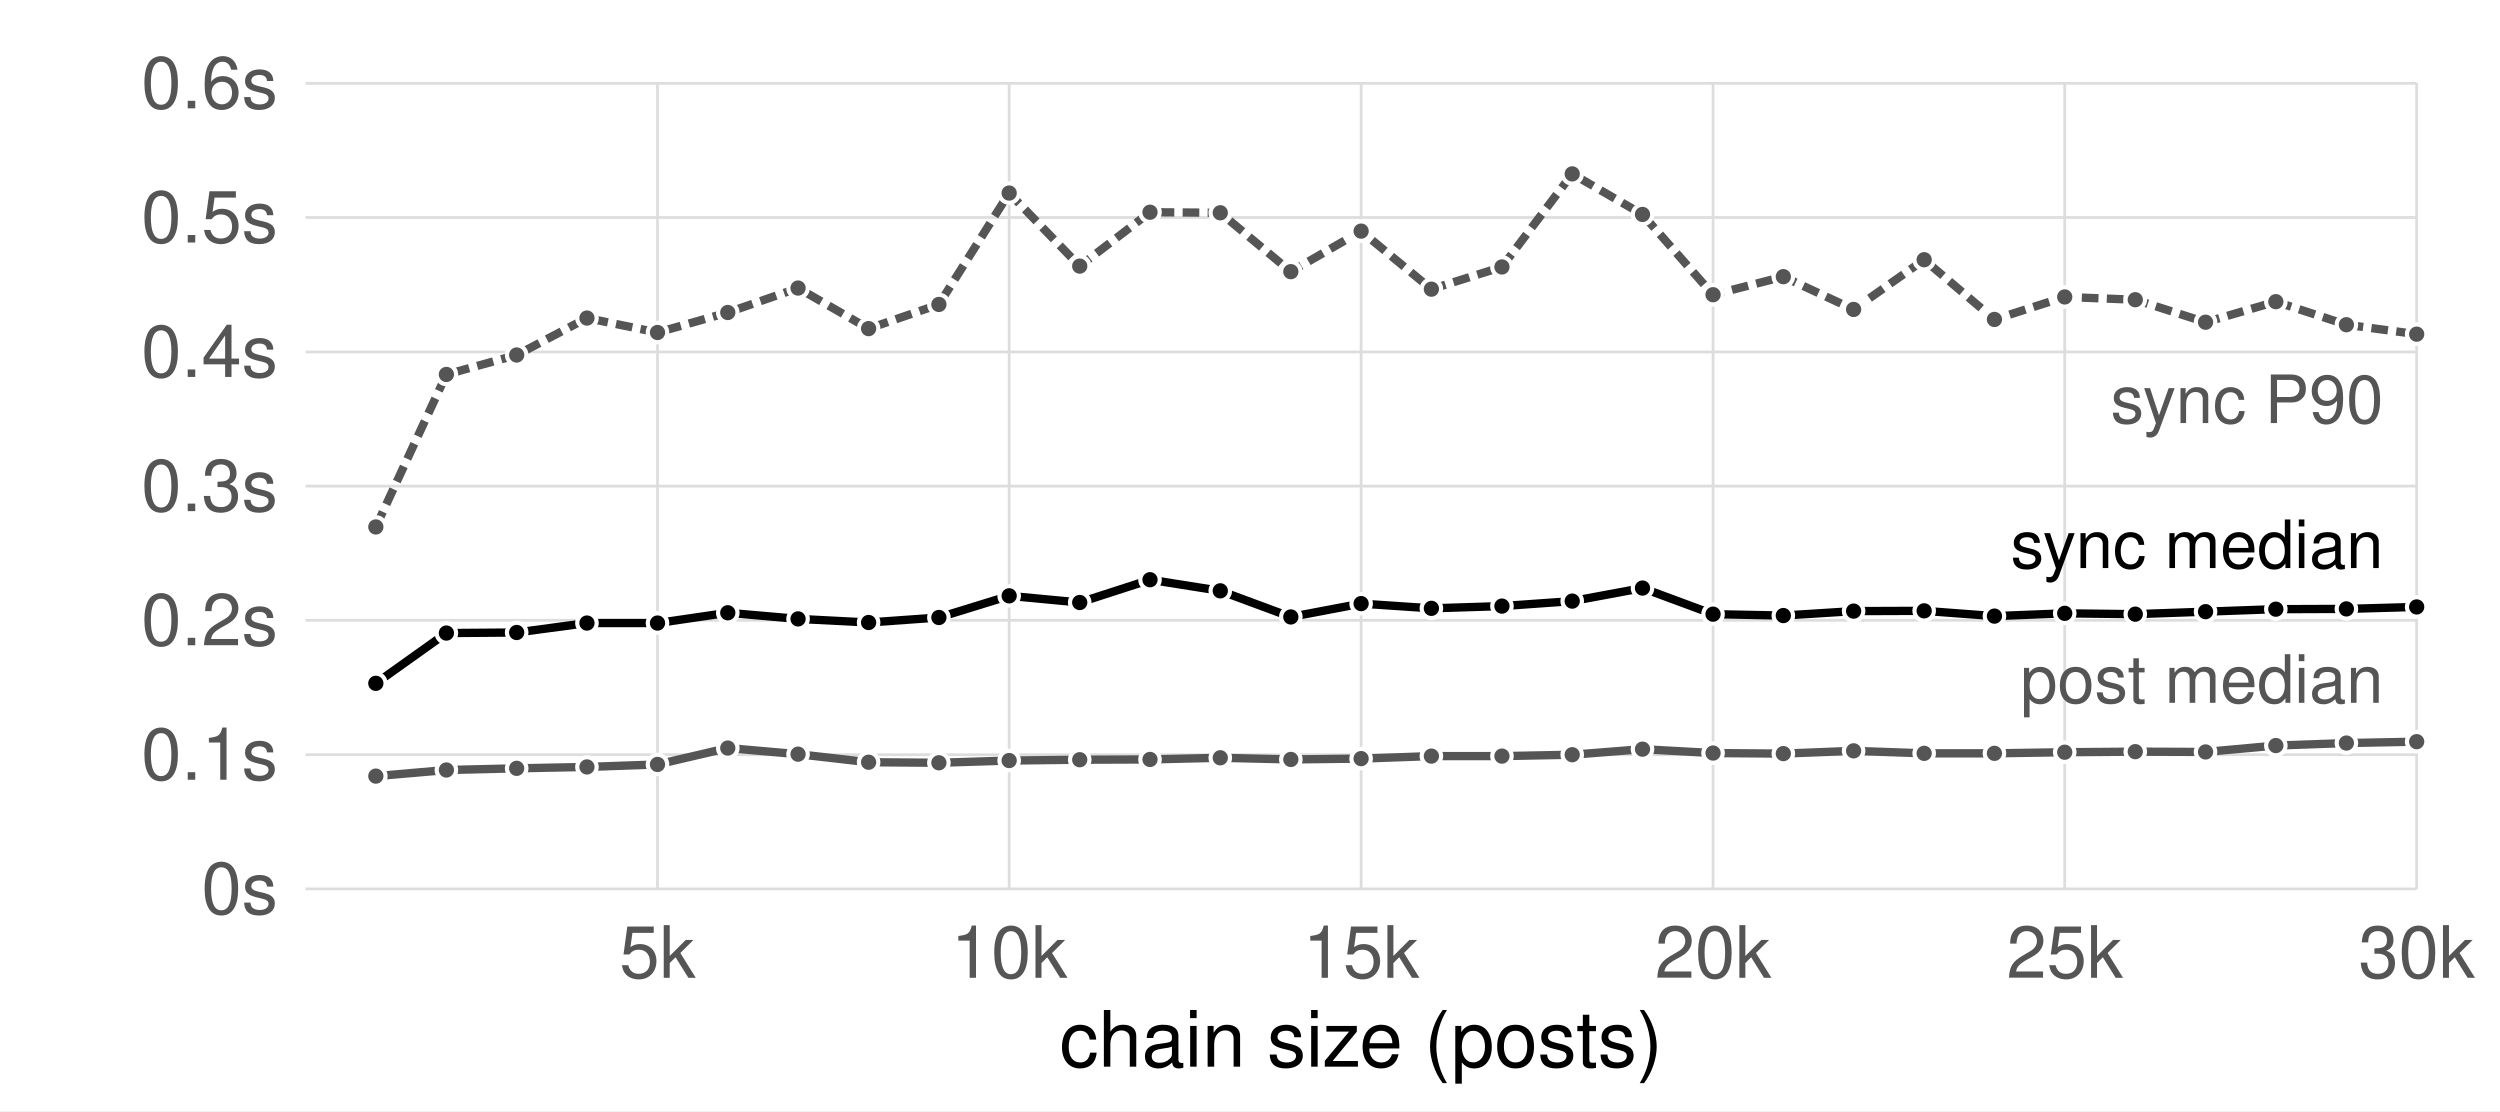
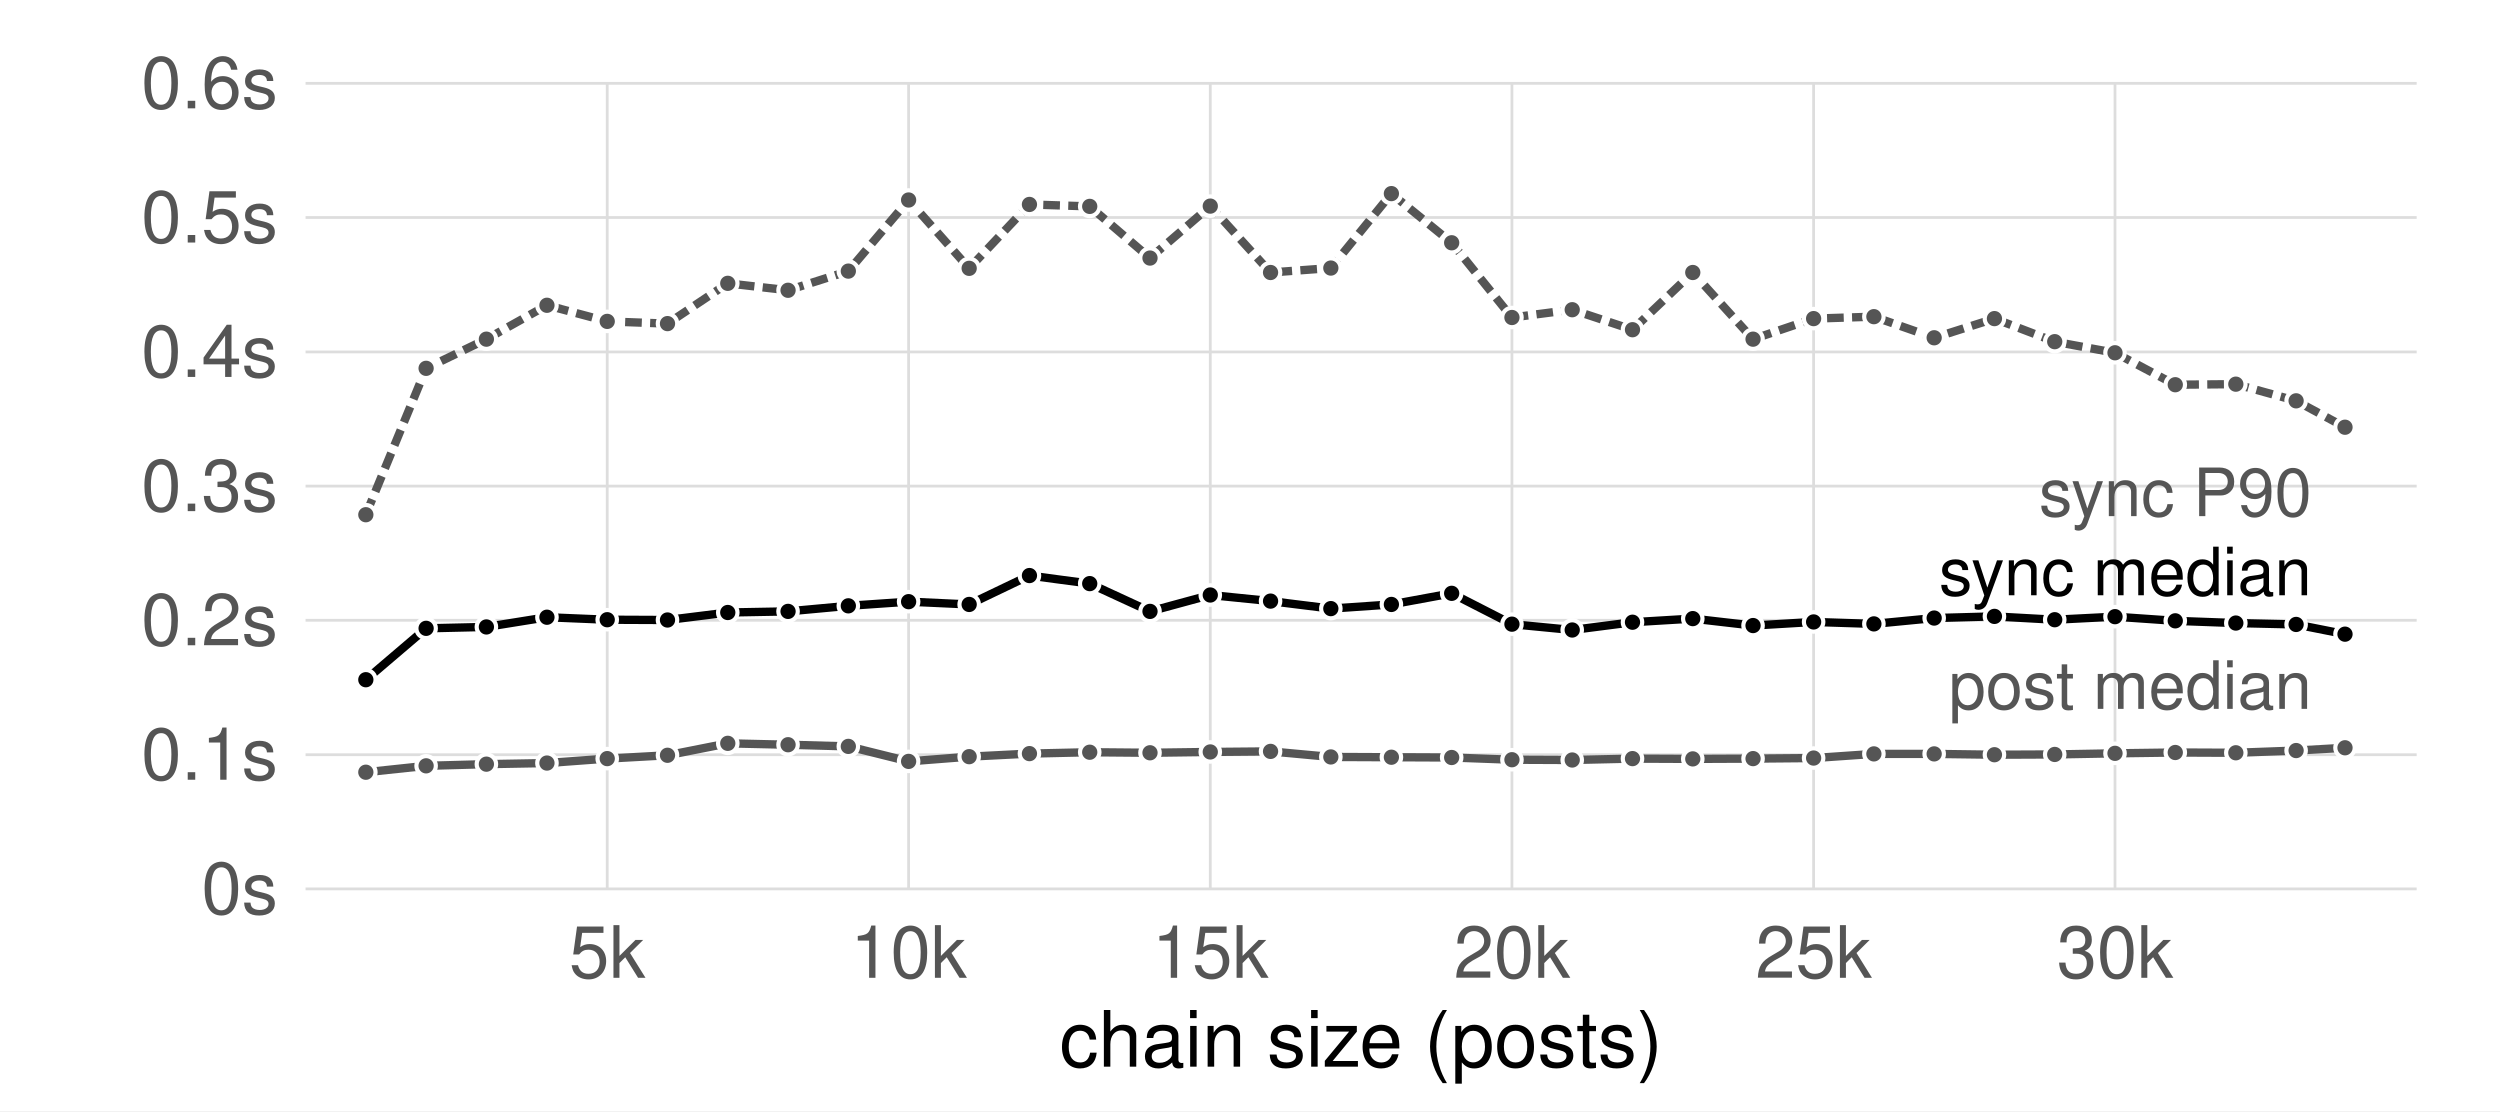
<svg xmlns="http://www.w3.org/2000/svg" width="900" height="400" viewBox="0 0 900 400">
  <rect width="900" height="400" fill="#ffffff" />
  <line x1="110" x2="870" y1="320.0" y2="320.0" stroke="#dddddd" />
  <text x="100.0" y="329.0" font-family="Helvetica, Arial, sans-serif" font-size="26" text-anchor="end" fill="#555555">0s</text>
  <line x1="110" x2="870" y1="271.7" y2="271.7" stroke="#dddddd" />
  <text x="100.0" y="280.7" font-family="Helvetica, Arial, sans-serif" font-size="26" text-anchor="end" fill="#555555">0.1s</text>
  <line x1="110" x2="870" y1="223.3" y2="223.3" stroke="#dddddd" />
  <text x="100.0" y="232.3" font-family="Helvetica, Arial, sans-serif" font-size="26" text-anchor="end" fill="#555555">0.2s</text>
  <line x1="110" x2="870" y1="175.0" y2="175.0" stroke="#dddddd" />
  <text x="100.0" y="184.0" font-family="Helvetica, Arial, sans-serif" font-size="26" text-anchor="end" fill="#555555">0.3s</text>
  <line x1="110" x2="870" y1="126.7" y2="126.7" stroke="#dddddd" />
  <text x="100.0" y="135.7" font-family="Helvetica, Arial, sans-serif" font-size="26" text-anchor="end" fill="#555555">0.4s</text>
  <line x1="110" x2="870" y1="78.3" y2="78.3" stroke="#dddddd" />
  <text x="100.0" y="87.3" font-family="Helvetica, Arial, sans-serif" font-size="26" text-anchor="end" fill="#555555">0.5s</text>
  <line x1="110" x2="870" y1="30.0" y2="30.0" stroke="#dddddd" />
  <text x="100.0" y="39.0" font-family="Helvetica, Arial, sans-serif" font-size="26" text-anchor="end" fill="#555555">0.6s</text>
-   <line y1="30" y2="320" x1="236.7" x2="236.7" stroke="#dddddd" />
-   <text x="236.7" y="352.0" font-family="Helvetica, Arial, sans-serif" font-size="26" text-anchor="middle" fill="#555555">5k</text>
-   <line y1="30" y2="320" x1="363.3" x2="363.3" stroke="#dddddd" />
-   <text x="363.3" y="352.0" font-family="Helvetica, Arial, sans-serif" font-size="26" text-anchor="middle" fill="#555555">10k</text>
-   <line y1="30" y2="320" x1="490.0" x2="490.0" stroke="#dddddd" />
-   <text x="490.0" y="352.0" font-family="Helvetica, Arial, sans-serif" font-size="26" text-anchor="middle" fill="#555555">15k</text>
-   <line y1="30" y2="320" x1="616.7" x2="616.7" stroke="#dddddd" />
-   <text x="616.7" y="352.0" font-family="Helvetica, Arial, sans-serif" font-size="26" text-anchor="middle" fill="#555555">20k</text>
-   <line y1="30" y2="320" x1="743.3" x2="743.3" stroke="#dddddd" />
-   <text x="743.3" y="352.0" font-family="Helvetica, Arial, sans-serif" font-size="26" text-anchor="middle" fill="#555555">25k</text>
-   <line y1="30" y2="320" x1="870.0" x2="870.0" stroke="#dddddd" />
-   <text x="870.0" y="352.0" font-family="Helvetica, Arial, sans-serif" font-size="26" text-anchor="middle" fill="#555555">30k</text>
+   <line y1="30" y2="320" x1="218.6" x2="218.6" stroke="#dddddd" />
+   <text x="218.6" y="352.0" font-family="Helvetica, Arial, sans-serif" font-size="26" text-anchor="middle" fill="#555555">5k</text>
+   <line y1="30" y2="320" x1="327.1" x2="327.1" stroke="#dddddd" />
+   <text x="327.1" y="352.0" font-family="Helvetica, Arial, sans-serif" font-size="26" text-anchor="middle" fill="#555555">10k</text>
+   <line y1="30" y2="320" x1="435.7" x2="435.7" stroke="#dddddd" />
+   <text x="435.7" y="352.0" font-family="Helvetica, Arial, sans-serif" font-size="26" text-anchor="middle" fill="#555555">15k</text>
+   <line y1="30" y2="320" x1="544.3" x2="544.3" stroke="#dddddd" />
+   <text x="544.3" y="352.0" font-family="Helvetica, Arial, sans-serif" font-size="26" text-anchor="middle" fill="#555555">20k</text>
+   <line y1="30" y2="320" x1="652.9" x2="652.9" stroke="#dddddd" />
+   <text x="652.9" y="352.0" font-family="Helvetica, Arial, sans-serif" font-size="26" text-anchor="middle" fill="#555555">25k</text>
+   <line y1="30" y2="320" x1="761.4" x2="761.4" stroke="#dddddd" />
+   <text x="761.4" y="352.0" font-family="Helvetica, Arial, sans-serif" font-size="26" text-anchor="middle" fill="#555555">30k</text>
  <text x="490.0" y="384.0" font-family="Helvetica, Arial, sans-serif" font-size="28" text-anchor="middle" fill="#000000">chain size (posts)</text>
-   <polyline fill="none" stroke="#555555" stroke-width="3" stroke-dasharray="6 3" points="135.3,189.7 160.7,134.8 186.0,127.8 211.3,114.5 236.7,119.7 262.0,112.5 287.3,103.7 312.7,118.3 338.0,109.6 363.3,69.5 388.7,95.8 414.0,76.4 439.3,76.6 464.7,97.8 490.0,83.2 515.3,104.1 540.7,96.1 566.0,62.6 591.3,77.2 616.7,106.1 642.0,99.6 667.3,111.4 692.7,93.5 718.0,115.0 743.3,106.9 768.7,107.9 794.0,116.0 819.3,108.6 844.7,116.9 870.0,120.3" />
-   <circle cx="135.3" cy="189.7" r="3.5" fill="#555555" stroke="#ffffff" stroke-width="1.5" />
-   <circle cx="160.7" cy="134.8" r="3.5" fill="#555555" stroke="#ffffff" stroke-width="1.5" />
-   <circle cx="186.0" cy="127.8" r="3.5" fill="#555555" stroke="#ffffff" stroke-width="1.5" />
-   <circle cx="211.3" cy="114.5" r="3.5" fill="#555555" stroke="#ffffff" stroke-width="1.5" />
-   <circle cx="236.7" cy="119.7" r="3.5" fill="#555555" stroke="#ffffff" stroke-width="1.5" />
-   <circle cx="262.0" cy="112.5" r="3.5" fill="#555555" stroke="#ffffff" stroke-width="1.5" />
-   <circle cx="287.3" cy="103.7" r="3.5" fill="#555555" stroke="#ffffff" stroke-width="1.5" />
-   <circle cx="312.7" cy="118.3" r="3.5" fill="#555555" stroke="#ffffff" stroke-width="1.5" />
-   <circle cx="338.0" cy="109.6" r="3.5" fill="#555555" stroke="#ffffff" stroke-width="1.5" />
-   <circle cx="363.3" cy="69.5" r="3.5" fill="#555555" stroke="#ffffff" stroke-width="1.5" />
-   <circle cx="388.7" cy="95.8" r="3.5" fill="#555555" stroke="#ffffff" stroke-width="1.5" />
-   <circle cx="414.0" cy="76.4" r="3.5" fill="#555555" stroke="#ffffff" stroke-width="1.5" />
-   <circle cx="439.3" cy="76.6" r="3.5" fill="#555555" stroke="#ffffff" stroke-width="1.5" />
-   <circle cx="464.7" cy="97.8" r="3.5" fill="#555555" stroke="#ffffff" stroke-width="1.5" />
-   <circle cx="490.0" cy="83.2" r="3.5" fill="#555555" stroke="#ffffff" stroke-width="1.5" />
-   <circle cx="515.3" cy="104.1" r="3.5" fill="#555555" stroke="#ffffff" stroke-width="1.5" />
-   <circle cx="540.7" cy="96.1" r="3.5" fill="#555555" stroke="#ffffff" stroke-width="1.5" />
-   <circle cx="566.0" cy="62.6" r="3.5" fill="#555555" stroke="#ffffff" stroke-width="1.5" />
-   <circle cx="591.3" cy="77.2" r="3.5" fill="#555555" stroke="#ffffff" stroke-width="1.5" />
-   <circle cx="616.7" cy="106.1" r="3.5" fill="#555555" stroke="#ffffff" stroke-width="1.5" />
-   <circle cx="642.0" cy="99.6" r="3.5" fill="#555555" stroke="#ffffff" stroke-width="1.5" />
-   <circle cx="667.3" cy="111.4" r="3.5" fill="#555555" stroke="#ffffff" stroke-width="1.5" />
-   <circle cx="692.7" cy="93.5" r="3.5" fill="#555555" stroke="#ffffff" stroke-width="1.5" />
-   <circle cx="718.0" cy="115.0" r="3.5" fill="#555555" stroke="#ffffff" stroke-width="1.5" />
-   <circle cx="743.3" cy="106.9" r="3.5" fill="#555555" stroke="#ffffff" stroke-width="1.5" />
-   <circle cx="768.7" cy="107.9" r="3.5" fill="#555555" stroke="#ffffff" stroke-width="1.5" />
-   <circle cx="794.0" cy="116.0" r="3.5" fill="#555555" stroke="#ffffff" stroke-width="1.5" />
-   <circle cx="819.3" cy="108.6" r="3.5" fill="#555555" stroke="#ffffff" stroke-width="1.5" />
-   <circle cx="844.7" cy="116.9" r="3.5" fill="#555555" stroke="#ffffff" stroke-width="1.5" />
-   <circle cx="870.0" cy="120.3" r="3.5" fill="#555555" stroke="#ffffff" stroke-width="1.5" />
-   <text x="858.0" y="152.3" font-family="Helvetica, Arial, sans-serif" font-size="24" text-anchor="end" fill="#555555">sync P90</text>
-   <polyline fill="none" stroke="#000000" stroke-width="3" points="135.3,246.0 160.7,227.9 186.0,227.7 211.3,224.3 236.7,224.3 262.0,220.6 287.3,222.8 312.7,224.1 338.0,222.3 363.3,214.5 388.7,216.9 414.0,208.7 439.3,212.7 464.7,222.1 490.0,217.3 515.3,219.0 540.7,218.2 566.0,216.4 591.3,211.7 616.7,221.1 642.0,221.6 667.3,220.0 692.7,219.9 718.0,221.8 743.3,220.8 768.7,221.1 794.0,220.2 819.3,219.3 844.7,219.2 870.0,218.5" />
-   <circle cx="135.3" cy="246.0" r="3.5" fill="#000000" stroke="#ffffff" stroke-width="1.5" />
-   <circle cx="160.7" cy="227.9" r="3.5" fill="#000000" stroke="#ffffff" stroke-width="1.5" />
-   <circle cx="186.0" cy="227.7" r="3.5" fill="#000000" stroke="#ffffff" stroke-width="1.5" />
-   <circle cx="211.3" cy="224.3" r="3.5" fill="#000000" stroke="#ffffff" stroke-width="1.5" />
-   <circle cx="236.7" cy="224.3" r="3.5" fill="#000000" stroke="#ffffff" stroke-width="1.5" />
-   <circle cx="262.0" cy="220.6" r="3.5" fill="#000000" stroke="#ffffff" stroke-width="1.5" />
-   <circle cx="287.3" cy="222.8" r="3.5" fill="#000000" stroke="#ffffff" stroke-width="1.5" />
-   <circle cx="312.7" cy="224.1" r="3.5" fill="#000000" stroke="#ffffff" stroke-width="1.5" />
-   <circle cx="338.0" cy="222.3" r="3.5" fill="#000000" stroke="#ffffff" stroke-width="1.5" />
-   <circle cx="363.3" cy="214.5" r="3.5" fill="#000000" stroke="#ffffff" stroke-width="1.5" />
-   <circle cx="388.7" cy="216.9" r="3.5" fill="#000000" stroke="#ffffff" stroke-width="1.5" />
-   <circle cx="414.0" cy="208.7" r="3.5" fill="#000000" stroke="#ffffff" stroke-width="1.5" />
-   <circle cx="439.3" cy="212.7" r="3.5" fill="#000000" stroke="#ffffff" stroke-width="1.5" />
-   <circle cx="464.7" cy="222.1" r="3.5" fill="#000000" stroke="#ffffff" stroke-width="1.5" />
-   <circle cx="490.0" cy="217.3" r="3.5" fill="#000000" stroke="#ffffff" stroke-width="1.5" />
-   <circle cx="515.3" cy="219.0" r="3.5" fill="#000000" stroke="#ffffff" stroke-width="1.5" />
-   <circle cx="540.7" cy="218.2" r="3.5" fill="#000000" stroke="#ffffff" stroke-width="1.5" />
-   <circle cx="566.0" cy="216.4" r="3.5" fill="#000000" stroke="#ffffff" stroke-width="1.5" />
-   <circle cx="591.3" cy="211.7" r="3.5" fill="#000000" stroke="#ffffff" stroke-width="1.5" />
-   <circle cx="616.7" cy="221.1" r="3.5" fill="#000000" stroke="#ffffff" stroke-width="1.5" />
-   <circle cx="642.0" cy="221.6" r="3.5" fill="#000000" stroke="#ffffff" stroke-width="1.5" />
-   <circle cx="667.3" cy="220.0" r="3.5" fill="#000000" stroke="#ffffff" stroke-width="1.5" />
-   <circle cx="692.7" cy="219.9" r="3.5" fill="#000000" stroke="#ffffff" stroke-width="1.5" />
-   <circle cx="718.0" cy="221.8" r="3.5" fill="#000000" stroke="#ffffff" stroke-width="1.5" />
-   <circle cx="743.3" cy="220.8" r="3.5" fill="#000000" stroke="#ffffff" stroke-width="1.5" />
-   <circle cx="768.7" cy="221.1" r="3.5" fill="#000000" stroke="#ffffff" stroke-width="1.5" />
-   <circle cx="794.0" cy="220.2" r="3.5" fill="#000000" stroke="#ffffff" stroke-width="1.5" />
-   <circle cx="819.3" cy="219.3" r="3.5" fill="#000000" stroke="#ffffff" stroke-width="1.5" />
-   <circle cx="844.7" cy="219.2" r="3.5" fill="#000000" stroke="#ffffff" stroke-width="1.5" />
-   <circle cx="870.0" cy="218.5" r="3.5" fill="#000000" stroke="#ffffff" stroke-width="1.5" />
-   <text x="858.0" y="204.5" font-family="Helvetica, Arial, sans-serif" font-size="24" text-anchor="end" fill="#000000">sync median</text>
-   <polyline fill="none" stroke="#555555" stroke-width="3" points="135.3,279.4 160.7,277.2 186.0,276.6 211.3,276.1 236.7,275.2 262.0,269.3 287.3,271.5 312.7,274.4 338.0,274.6 363.3,273.8 388.7,273.5 414.0,273.4 439.3,272.8 464.7,273.4 490.0,273.1 515.3,272.2 540.7,272.2 566.0,271.7 591.3,269.7 616.7,271.1 642.0,271.3 667.3,270.3 692.7,271.2 718.0,271.2 743.3,270.8 768.7,270.6 794.0,270.7 819.3,268.4 844.7,267.5 870.0,267.0" />
-   <circle cx="135.3" cy="279.4" r="3.5" fill="#555555" stroke="#ffffff" stroke-width="1.5" />
-   <circle cx="160.7" cy="277.2" r="3.5" fill="#555555" stroke="#ffffff" stroke-width="1.5" />
-   <circle cx="186.0" cy="276.6" r="3.5" fill="#555555" stroke="#ffffff" stroke-width="1.5" />
-   <circle cx="211.3" cy="276.1" r="3.5" fill="#555555" stroke="#ffffff" stroke-width="1.5" />
-   <circle cx="236.7" cy="275.2" r="3.5" fill="#555555" stroke="#ffffff" stroke-width="1.5" />
-   <circle cx="262.0" cy="269.3" r="3.5" fill="#555555" stroke="#ffffff" stroke-width="1.5" />
-   <circle cx="287.3" cy="271.5" r="3.5" fill="#555555" stroke="#ffffff" stroke-width="1.5" />
-   <circle cx="312.7" cy="274.4" r="3.5" fill="#555555" stroke="#ffffff" stroke-width="1.5" />
-   <circle cx="338.0" cy="274.6" r="3.5" fill="#555555" stroke="#ffffff" stroke-width="1.5" />
-   <circle cx="363.3" cy="273.8" r="3.5" fill="#555555" stroke="#ffffff" stroke-width="1.5" />
-   <circle cx="388.7" cy="273.5" r="3.5" fill="#555555" stroke="#ffffff" stroke-width="1.5" />
-   <circle cx="414.0" cy="273.4" r="3.5" fill="#555555" stroke="#ffffff" stroke-width="1.5" />
-   <circle cx="439.3" cy="272.8" r="3.5" fill="#555555" stroke="#ffffff" stroke-width="1.5" />
-   <circle cx="464.7" cy="273.4" r="3.5" fill="#555555" stroke="#ffffff" stroke-width="1.5" />
-   <circle cx="490.0" cy="273.1" r="3.5" fill="#555555" stroke="#ffffff" stroke-width="1.5" />
-   <circle cx="515.3" cy="272.2" r="3.5" fill="#555555" stroke="#ffffff" stroke-width="1.5" />
-   <circle cx="540.7" cy="272.2" r="3.5" fill="#555555" stroke="#ffffff" stroke-width="1.5" />
-   <circle cx="566.0" cy="271.7" r="3.5" fill="#555555" stroke="#ffffff" stroke-width="1.5" />
-   <circle cx="591.3" cy="269.7" r="3.5" fill="#555555" stroke="#ffffff" stroke-width="1.5" />
-   <circle cx="616.7" cy="271.1" r="3.5" fill="#555555" stroke="#ffffff" stroke-width="1.5" />
-   <circle cx="642.0" cy="271.3" r="3.5" fill="#555555" stroke="#ffffff" stroke-width="1.5" />
-   <circle cx="667.3" cy="270.3" r="3.5" fill="#555555" stroke="#ffffff" stroke-width="1.5" />
-   <circle cx="692.7" cy="271.2" r="3.5" fill="#555555" stroke="#ffffff" stroke-width="1.5" />
-   <circle cx="718.0" cy="271.2" r="3.5" fill="#555555" stroke="#ffffff" stroke-width="1.5" />
-   <circle cx="743.3" cy="270.8" r="3.5" fill="#555555" stroke="#ffffff" stroke-width="1.5" />
-   <circle cx="768.7" cy="270.6" r="3.5" fill="#555555" stroke="#ffffff" stroke-width="1.5" />
-   <circle cx="794.0" cy="270.7" r="3.5" fill="#555555" stroke="#ffffff" stroke-width="1.5" />
-   <circle cx="819.3" cy="268.4" r="3.5" fill="#555555" stroke="#ffffff" stroke-width="1.5" />
-   <circle cx="844.7" cy="267.5" r="3.5" fill="#555555" stroke="#ffffff" stroke-width="1.5" />
-   <circle cx="870.0" cy="267.0" r="3.5" fill="#555555" stroke="#ffffff" stroke-width="1.5" />
-   <text x="858.0" y="253.0" font-family="Helvetica, Arial, sans-serif" font-size="24" text-anchor="end" fill="#555555">post median</text>
+   <polyline fill="none" stroke="#555555" stroke-width="3" stroke-dasharray="6 3" points="131.7,185.3 153.4,132.6 175.1,122.1 196.9,109.9 218.6,115.7 240.3,116.5 262.0,102.0 283.7,104.5 305.4,97.6 327.1,72.0 348.9,96.6 370.6,73.6 392.3,74.3 414.0,92.9 435.7,74.2 457.4,98.1 479.1,96.5 500.9,69.7 522.6,87.4 544.3,114.3 566.0,111.5 587.7,118.7 609.4,98.1 631.1,122.1 652.9,114.7 674.6,114.0 696.3,121.6 718.0,114.7 739.7,123.0 761.4,127.0 783.1,138.5 804.9,138.3 826.6,144.3 844.2,153.8" />
+   <circle cx="131.7" cy="185.3" r="3.5" fill="#555555" stroke="#ffffff" stroke-width="1.5" />
+   <circle cx="153.4" cy="132.6" r="3.5" fill="#555555" stroke="#ffffff" stroke-width="1.5" />
+   <circle cx="175.1" cy="122.1" r="3.5" fill="#555555" stroke="#ffffff" stroke-width="1.5" />
+   <circle cx="196.9" cy="109.9" r="3.5" fill="#555555" stroke="#ffffff" stroke-width="1.5" />
+   <circle cx="218.6" cy="115.7" r="3.5" fill="#555555" stroke="#ffffff" stroke-width="1.5" />
+   <circle cx="240.3" cy="116.5" r="3.5" fill="#555555" stroke="#ffffff" stroke-width="1.5" />
+   <circle cx="262.0" cy="102.0" r="3.5" fill="#555555" stroke="#ffffff" stroke-width="1.5" />
+   <circle cx="283.7" cy="104.5" r="3.5" fill="#555555" stroke="#ffffff" stroke-width="1.5" />
+   <circle cx="305.4" cy="97.6" r="3.5" fill="#555555" stroke="#ffffff" stroke-width="1.5" />
+   <circle cx="327.1" cy="72.0" r="3.5" fill="#555555" stroke="#ffffff" stroke-width="1.5" />
+   <circle cx="348.9" cy="96.6" r="3.5" fill="#555555" stroke="#ffffff" stroke-width="1.5" />
+   <circle cx="370.6" cy="73.6" r="3.5" fill="#555555" stroke="#ffffff" stroke-width="1.5" />
+   <circle cx="392.3" cy="74.3" r="3.5" fill="#555555" stroke="#ffffff" stroke-width="1.5" />
+   <circle cx="414.0" cy="92.9" r="3.5" fill="#555555" stroke="#ffffff" stroke-width="1.5" />
+   <circle cx="435.7" cy="74.2" r="3.5" fill="#555555" stroke="#ffffff" stroke-width="1.5" />
+   <circle cx="457.4" cy="98.1" r="3.5" fill="#555555" stroke="#ffffff" stroke-width="1.5" />
+   <circle cx="479.1" cy="96.5" r="3.5" fill="#555555" stroke="#ffffff" stroke-width="1.5" />
+   <circle cx="500.9" cy="69.7" r="3.5" fill="#555555" stroke="#ffffff" stroke-width="1.5" />
+   <circle cx="522.6" cy="87.4" r="3.5" fill="#555555" stroke="#ffffff" stroke-width="1.5" />
+   <circle cx="544.3" cy="114.3" r="3.5" fill="#555555" stroke="#ffffff" stroke-width="1.5" />
+   <circle cx="566.0" cy="111.5" r="3.5" fill="#555555" stroke="#ffffff" stroke-width="1.5" />
+   <circle cx="587.7" cy="118.7" r="3.5" fill="#555555" stroke="#ffffff" stroke-width="1.5" />
+   <circle cx="609.4" cy="98.1" r="3.5" fill="#555555" stroke="#ffffff" stroke-width="1.5" />
+   <circle cx="631.1" cy="122.1" r="3.5" fill="#555555" stroke="#ffffff" stroke-width="1.5" />
+   <circle cx="652.9" cy="114.7" r="3.5" fill="#555555" stroke="#ffffff" stroke-width="1.5" />
+   <circle cx="674.6" cy="114.0" r="3.5" fill="#555555" stroke="#ffffff" stroke-width="1.5" />
+   <circle cx="696.3" cy="121.6" r="3.5" fill="#555555" stroke="#ffffff" stroke-width="1.5" />
+   <circle cx="718.0" cy="114.7" r="3.5" fill="#555555" stroke="#ffffff" stroke-width="1.5" />
+   <circle cx="739.7" cy="123.0" r="3.5" fill="#555555" stroke="#ffffff" stroke-width="1.5" />
+   <circle cx="761.4" cy="127.0" r="3.5" fill="#555555" stroke="#ffffff" stroke-width="1.5" />
+   <circle cx="783.1" cy="138.5" r="3.5" fill="#555555" stroke="#ffffff" stroke-width="1.5" />
+   <circle cx="804.9" cy="138.3" r="3.5" fill="#555555" stroke="#ffffff" stroke-width="1.5" />
+   <circle cx="826.6" cy="144.3" r="3.5" fill="#555555" stroke="#ffffff" stroke-width="1.5" />
+   <circle cx="844.2" cy="153.8" r="3.5" fill="#555555" stroke="#ffffff" stroke-width="1.5" />
+   <text x="832.2" y="185.8" font-family="Helvetica, Arial, sans-serif" font-size="24" text-anchor="end" fill="#555555">sync P90</text>
+   <polyline fill="none" stroke="#000000" stroke-width="3" points="131.7,244.7 153.4,226.2 175.1,225.7 196.9,222.2 218.6,223.1 240.3,223.2 262.0,220.5 283.7,220.1 305.4,218.1 327.1,216.6 348.9,217.6 370.6,207.2 392.3,210.1 414.0,220.1 435.7,214.2 457.4,216.4 479.1,219.1 500.9,217.6 522.6,213.6 544.3,224.7 566.0,226.8 587.7,224.0 609.4,222.7 631.1,225.2 652.9,223.9 674.6,224.6 696.3,222.5 718.0,221.9 739.7,223.1 761.4,222.0 783.1,223.5 804.9,224.3 826.6,224.8 844.2,228.3" />
+   <circle cx="131.7" cy="244.7" r="3.5" fill="#000000" stroke="#ffffff" stroke-width="1.5" />
+   <circle cx="153.4" cy="226.2" r="3.5" fill="#000000" stroke="#ffffff" stroke-width="1.5" />
+   <circle cx="175.1" cy="225.7" r="3.5" fill="#000000" stroke="#ffffff" stroke-width="1.5" />
+   <circle cx="196.9" cy="222.2" r="3.5" fill="#000000" stroke="#ffffff" stroke-width="1.5" />
+   <circle cx="218.6" cy="223.1" r="3.5" fill="#000000" stroke="#ffffff" stroke-width="1.5" />
+   <circle cx="240.3" cy="223.2" r="3.5" fill="#000000" stroke="#ffffff" stroke-width="1.5" />
+   <circle cx="262.0" cy="220.5" r="3.5" fill="#000000" stroke="#ffffff" stroke-width="1.5" />
+   <circle cx="283.7" cy="220.1" r="3.5" fill="#000000" stroke="#ffffff" stroke-width="1.5" />
+   <circle cx="305.4" cy="218.1" r="3.5" fill="#000000" stroke="#ffffff" stroke-width="1.5" />
+   <circle cx="327.1" cy="216.6" r="3.5" fill="#000000" stroke="#ffffff" stroke-width="1.5" />
+   <circle cx="348.9" cy="217.6" r="3.5" fill="#000000" stroke="#ffffff" stroke-width="1.5" />
+   <circle cx="370.6" cy="207.2" r="3.5" fill="#000000" stroke="#ffffff" stroke-width="1.5" />
+   <circle cx="392.3" cy="210.1" r="3.5" fill="#000000" stroke="#ffffff" stroke-width="1.5" />
+   <circle cx="414.0" cy="220.1" r="3.5" fill="#000000" stroke="#ffffff" stroke-width="1.5" />
+   <circle cx="435.7" cy="214.2" r="3.5" fill="#000000" stroke="#ffffff" stroke-width="1.5" />
+   <circle cx="457.4" cy="216.4" r="3.5" fill="#000000" stroke="#ffffff" stroke-width="1.5" />
+   <circle cx="479.1" cy="219.1" r="3.5" fill="#000000" stroke="#ffffff" stroke-width="1.5" />
+   <circle cx="500.9" cy="217.6" r="3.5" fill="#000000" stroke="#ffffff" stroke-width="1.5" />
+   <circle cx="522.6" cy="213.6" r="3.5" fill="#000000" stroke="#ffffff" stroke-width="1.5" />
+   <circle cx="544.3" cy="224.7" r="3.5" fill="#000000" stroke="#ffffff" stroke-width="1.5" />
+   <circle cx="566.0" cy="226.8" r="3.5" fill="#000000" stroke="#ffffff" stroke-width="1.5" />
+   <circle cx="587.7" cy="224.0" r="3.5" fill="#000000" stroke="#ffffff" stroke-width="1.5" />
+   <circle cx="609.4" cy="222.7" r="3.5" fill="#000000" stroke="#ffffff" stroke-width="1.5" />
+   <circle cx="631.1" cy="225.2" r="3.5" fill="#000000" stroke="#ffffff" stroke-width="1.5" />
+   <circle cx="652.9" cy="223.9" r="3.5" fill="#000000" stroke="#ffffff" stroke-width="1.5" />
+   <circle cx="674.6" cy="224.6" r="3.5" fill="#000000" stroke="#ffffff" stroke-width="1.5" />
+   <circle cx="696.3" cy="222.5" r="3.5" fill="#000000" stroke="#ffffff" stroke-width="1.5" />
+   <circle cx="718.0" cy="221.9" r="3.5" fill="#000000" stroke="#ffffff" stroke-width="1.5" />
+   <circle cx="739.7" cy="223.1" r="3.5" fill="#000000" stroke="#ffffff" stroke-width="1.5" />
+   <circle cx="761.4" cy="222.0" r="3.5" fill="#000000" stroke="#ffffff" stroke-width="1.5" />
+   <circle cx="783.1" cy="223.5" r="3.5" fill="#000000" stroke="#ffffff" stroke-width="1.5" />
+   <circle cx="804.9" cy="224.3" r="3.5" fill="#000000" stroke="#ffffff" stroke-width="1.5" />
+   <circle cx="826.6" cy="224.8" r="3.5" fill="#000000" stroke="#ffffff" stroke-width="1.5" />
+   <circle cx="844.2" cy="228.3" r="3.5" fill="#000000" stroke="#ffffff" stroke-width="1.5" />
+   <text x="832.2" y="214.3" font-family="Helvetica, Arial, sans-serif" font-size="24" text-anchor="end" fill="#000000">sync median</text>
+   <polyline fill="none" stroke="#555555" stroke-width="3" points="131.7,278.0 153.4,275.7 175.1,275.1 196.9,274.7 218.6,273.1 240.3,271.9 262.0,267.6 283.7,268.1 305.4,268.7 327.1,274.1 348.9,272.4 370.6,271.3 392.3,270.8 414.0,271.0 435.7,270.7 457.4,270.5 479.1,272.5 500.9,272.6 522.6,272.7 544.3,273.5 566.0,273.6 587.7,273.1 609.4,273.2 631.1,273.1 652.9,272.9 674.6,271.4 696.3,271.4 718.0,271.7 739.7,271.6 761.4,271.2 783.1,270.9 804.9,271.0 826.6,270.2 844.2,269.2" />
+   <circle cx="131.7" cy="278.0" r="3.5" fill="#555555" stroke="#ffffff" stroke-width="1.5" />
+   <circle cx="153.4" cy="275.7" r="3.5" fill="#555555" stroke="#ffffff" stroke-width="1.5" />
+   <circle cx="175.1" cy="275.1" r="3.5" fill="#555555" stroke="#ffffff" stroke-width="1.5" />
+   <circle cx="196.9" cy="274.7" r="3.5" fill="#555555" stroke="#ffffff" stroke-width="1.5" />
+   <circle cx="218.6" cy="273.1" r="3.5" fill="#555555" stroke="#ffffff" stroke-width="1.5" />
+   <circle cx="240.3" cy="271.9" r="3.5" fill="#555555" stroke="#ffffff" stroke-width="1.5" />
+   <circle cx="262.0" cy="267.6" r="3.5" fill="#555555" stroke="#ffffff" stroke-width="1.5" />
+   <circle cx="283.7" cy="268.1" r="3.5" fill="#555555" stroke="#ffffff" stroke-width="1.5" />
+   <circle cx="305.4" cy="268.7" r="3.5" fill="#555555" stroke="#ffffff" stroke-width="1.5" />
+   <circle cx="327.1" cy="274.1" r="3.5" fill="#555555" stroke="#ffffff" stroke-width="1.5" />
+   <circle cx="348.9" cy="272.4" r="3.5" fill="#555555" stroke="#ffffff" stroke-width="1.5" />
+   <circle cx="370.6" cy="271.3" r="3.5" fill="#555555" stroke="#ffffff" stroke-width="1.5" />
+   <circle cx="392.3" cy="270.8" r="3.5" fill="#555555" stroke="#ffffff" stroke-width="1.5" />
+   <circle cx="414.0" cy="271.0" r="3.5" fill="#555555" stroke="#ffffff" stroke-width="1.5" />
+   <circle cx="435.7" cy="270.7" r="3.5" fill="#555555" stroke="#ffffff" stroke-width="1.5" />
+   <circle cx="457.4" cy="270.5" r="3.5" fill="#555555" stroke="#ffffff" stroke-width="1.5" />
+   <circle cx="479.1" cy="272.5" r="3.5" fill="#555555" stroke="#ffffff" stroke-width="1.5" />
+   <circle cx="500.9" cy="272.6" r="3.5" fill="#555555" stroke="#ffffff" stroke-width="1.5" />
+   <circle cx="522.6" cy="272.7" r="3.5" fill="#555555" stroke="#ffffff" stroke-width="1.5" />
+   <circle cx="544.3" cy="273.5" r="3.5" fill="#555555" stroke="#ffffff" stroke-width="1.5" />
+   <circle cx="566.0" cy="273.6" r="3.5" fill="#555555" stroke="#ffffff" stroke-width="1.5" />
+   <circle cx="587.7" cy="273.1" r="3.5" fill="#555555" stroke="#ffffff" stroke-width="1.5" />
+   <circle cx="609.4" cy="273.2" r="3.5" fill="#555555" stroke="#ffffff" stroke-width="1.5" />
+   <circle cx="631.1" cy="273.1" r="3.5" fill="#555555" stroke="#ffffff" stroke-width="1.5" />
+   <circle cx="652.9" cy="272.9" r="3.5" fill="#555555" stroke="#ffffff" stroke-width="1.5" />
+   <circle cx="674.6" cy="271.4" r="3.5" fill="#555555" stroke="#ffffff" stroke-width="1.5" />
+   <circle cx="696.3" cy="271.4" r="3.5" fill="#555555" stroke="#ffffff" stroke-width="1.5" />
+   <circle cx="718.0" cy="271.7" r="3.5" fill="#555555" stroke="#ffffff" stroke-width="1.5" />
+   <circle cx="739.7" cy="271.6" r="3.5" fill="#555555" stroke="#ffffff" stroke-width="1.5" />
+   <circle cx="761.4" cy="271.2" r="3.5" fill="#555555" stroke="#ffffff" stroke-width="1.5" />
+   <circle cx="783.1" cy="270.9" r="3.5" fill="#555555" stroke="#ffffff" stroke-width="1.5" />
+   <circle cx="804.9" cy="271.0" r="3.5" fill="#555555" stroke="#ffffff" stroke-width="1.5" />
+   <circle cx="826.6" cy="270.2" r="3.5" fill="#555555" stroke="#ffffff" stroke-width="1.5" />
+   <circle cx="844.2" cy="269.2" r="3.5" fill="#555555" stroke="#ffffff" stroke-width="1.5" />
+   <text x="832.2" y="255.2" font-family="Helvetica, Arial, sans-serif" font-size="24" text-anchor="end" fill="#555555">post median</text>
</svg>
